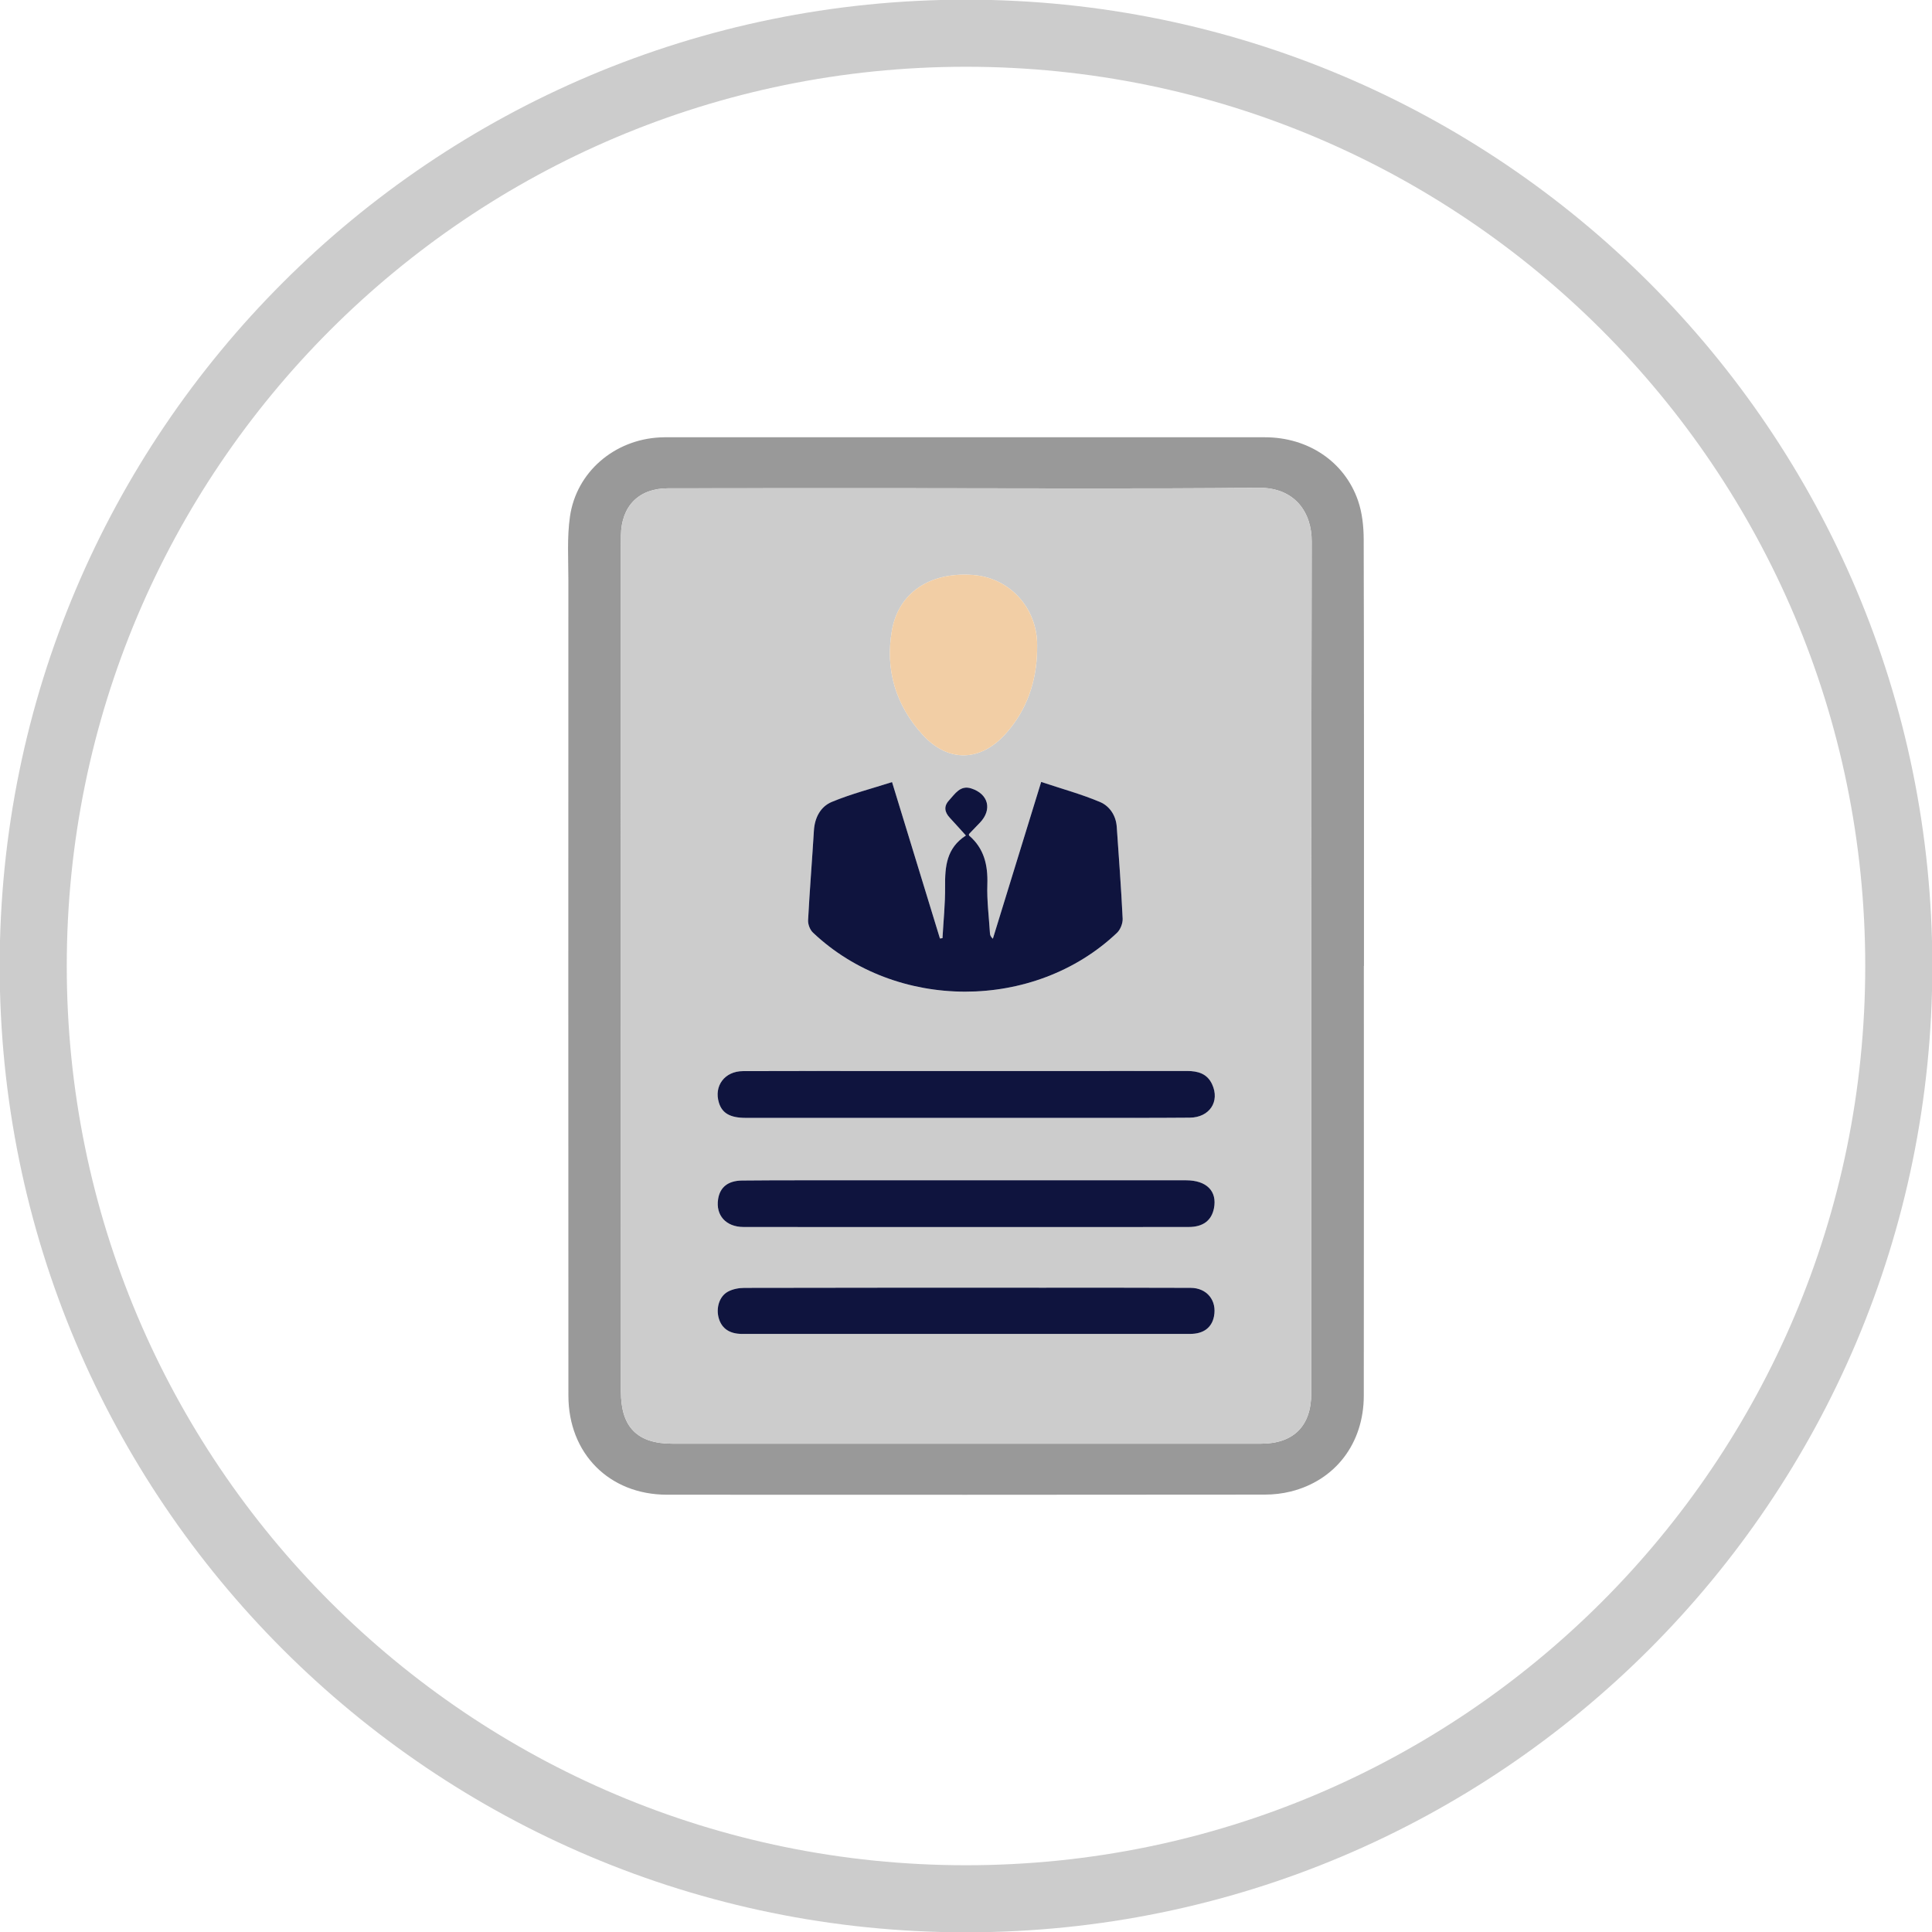
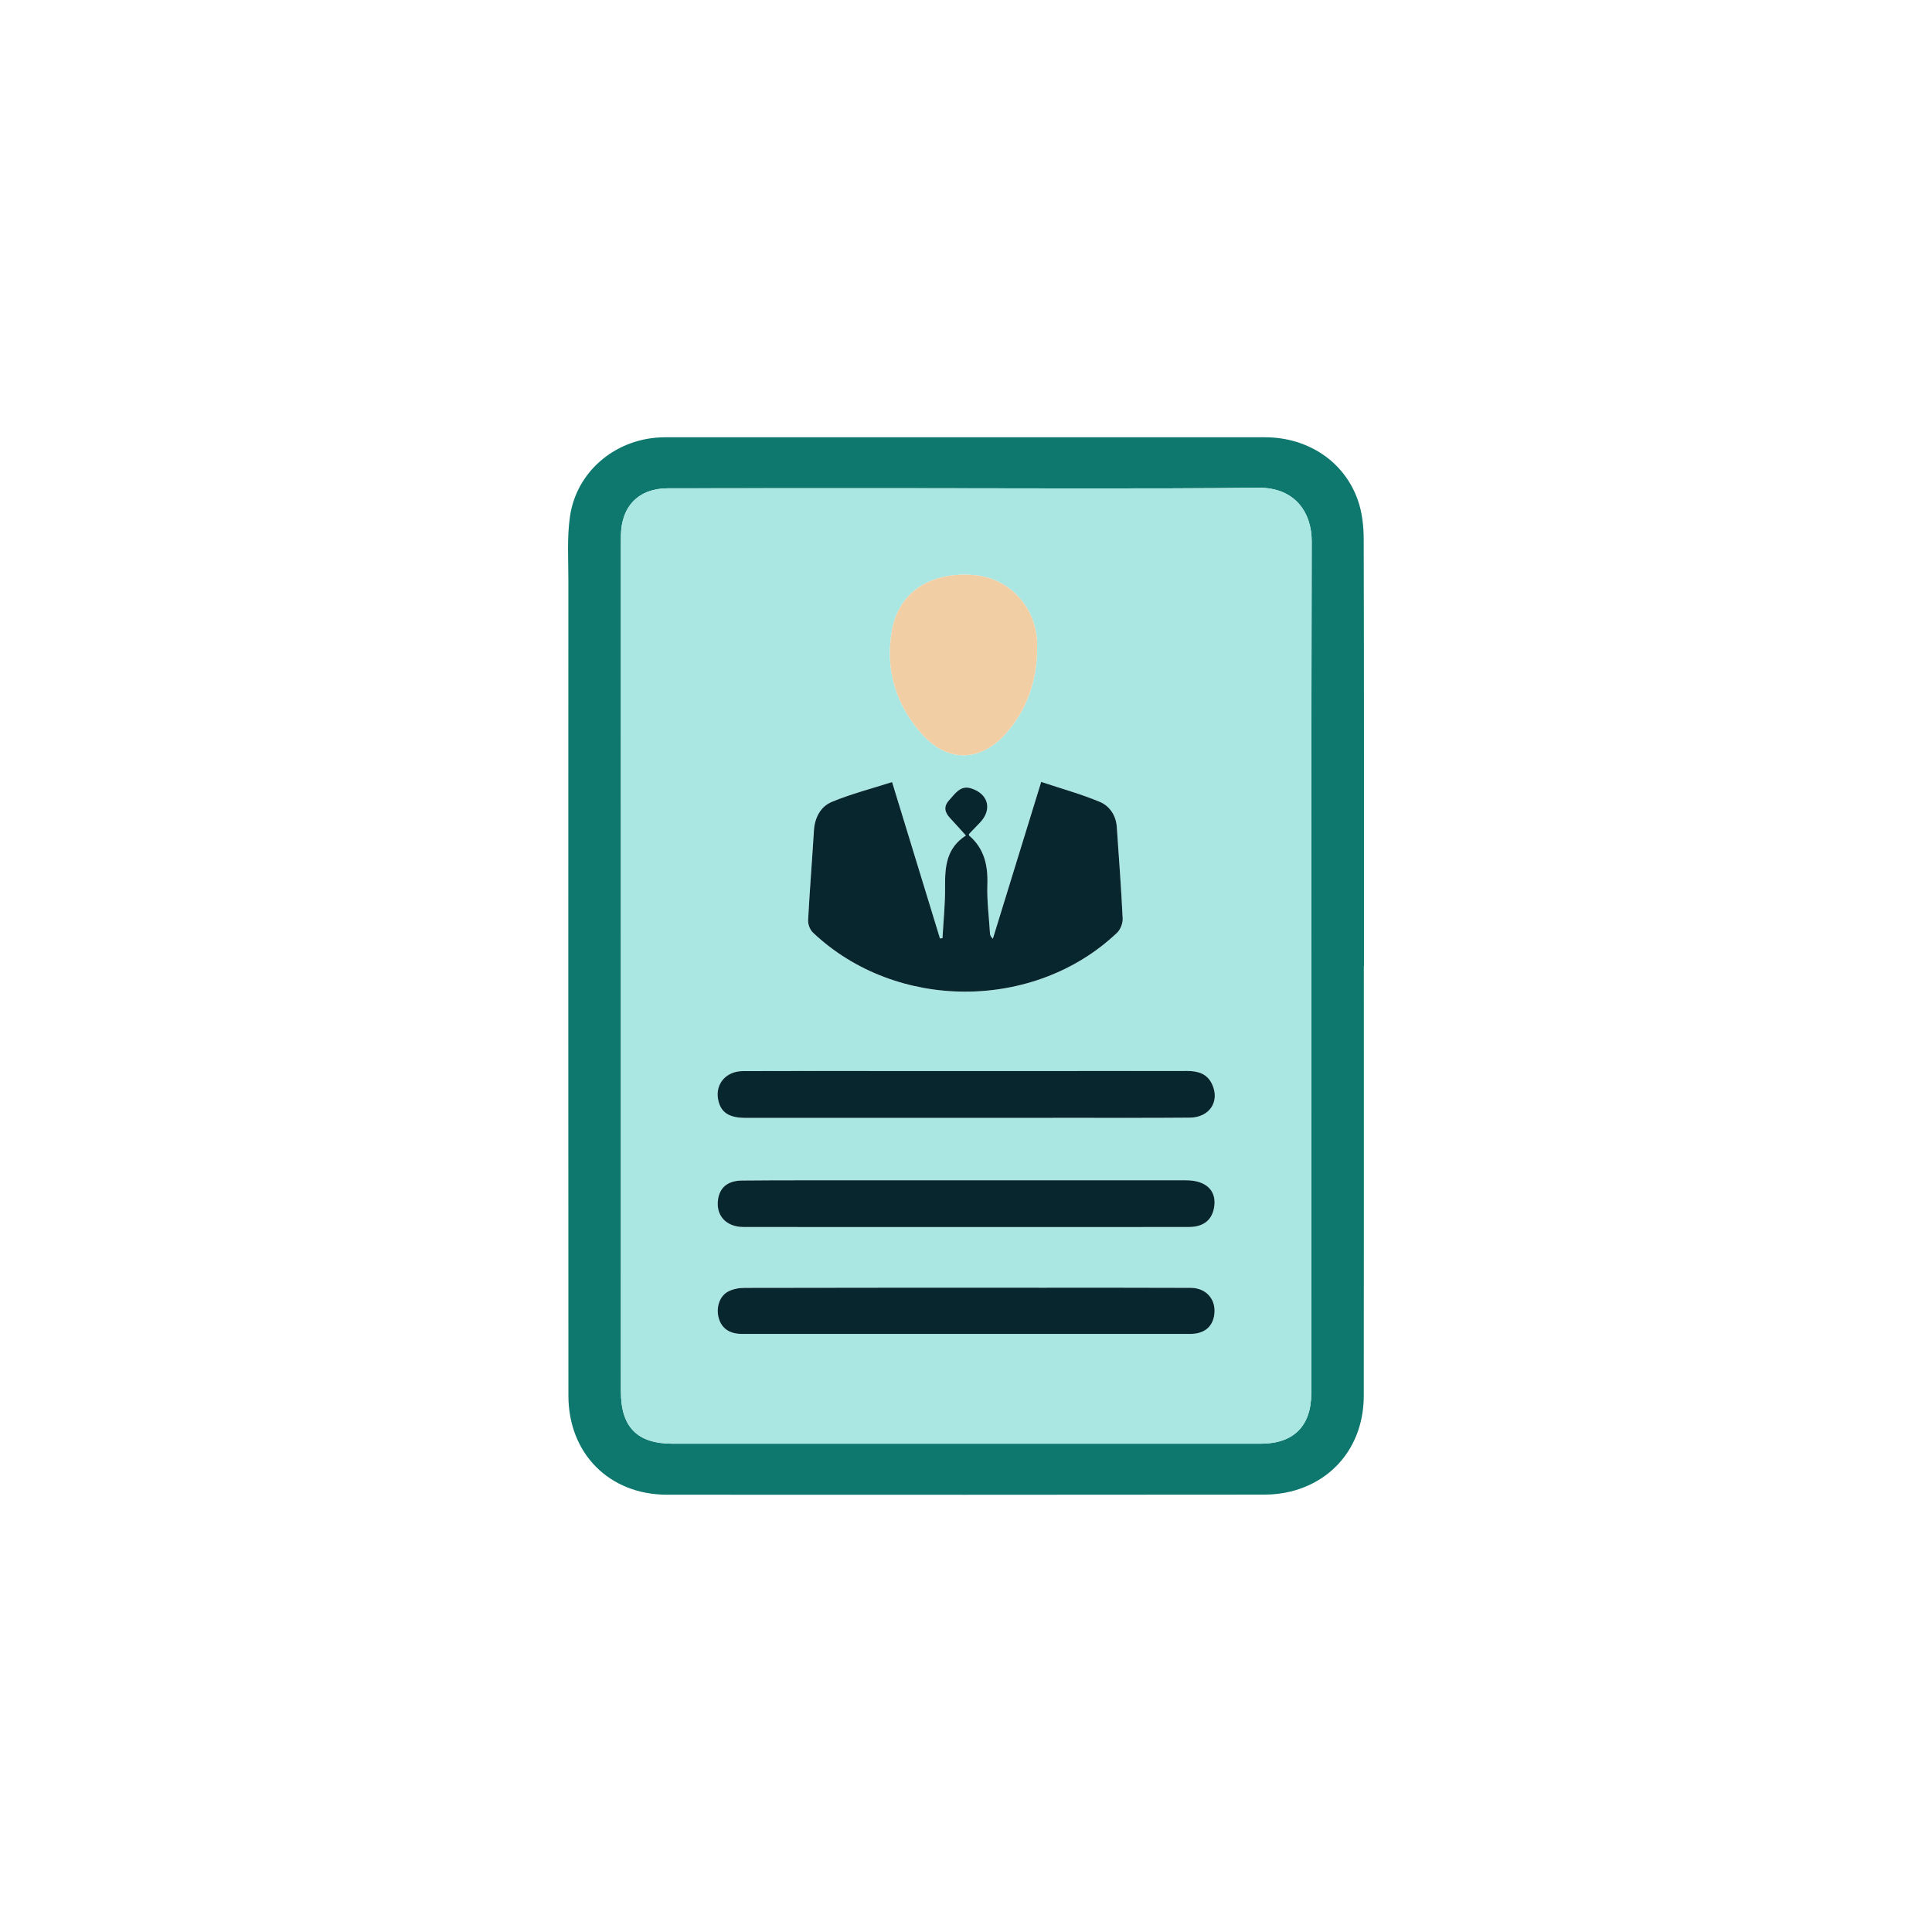
<svg xmlns="http://www.w3.org/2000/svg" version="1.1" id="Layer_1" x="0px" y="0px" width="144px" height="144px" viewBox="0 0 144 144" enable-background="new 0 0 144 144" xml:space="preserve">
-   <g id="Layer_1_1_">
-     <g>
-       <path fill="#999999" d="M101.653,71.998c0,10.672,0.008,21.352-0.004,32.026c-0.002,3.549-2.117,6.318-5.445,7.145    c-0.623,0.154-1.283,0.23-1.924,0.23c-14.858,0.014-29.716,0.018-44.573,0.008c-4.292-0.004-7.339-3.063-7.341-7.385    c-0.01-20.26-0.008-40.52-0.002-60.779c0-1.583-0.107-3.19,0.118-4.745c0.479-3.318,3.306-5.718,6.686-5.895    c0.208-0.011,0.415-0.013,0.624-0.013c14.831,0,29.662-0.003,44.494,0.002c3.202,0.001,5.922,1.806,6.93,4.713    c0.315,0.909,0.424,1.931,0.426,2.901c0.028,10.597,0.02,21.194,0.02,31.792C101.657,71.998,101.655,71.998,101.653,71.998z     M46.279,71.932c0,10.597,0,21.195,0.001,31.791c0,2.645,1.221,3.881,3.832,3.881c14.625,0,29.248,0,43.871,0    c2.432,0,3.75-1.32,3.75-3.752c0.002-21.17-0.016-42.337,0.033-63.505c0.006-2.083-1.191-4.019-3.969-3.991    c-8.701,0.088-17.403,0.033-26.104,0.033c-5.973,0.001-11.947-0.006-17.922,0.008c-2.167,0.005-3.461,1.332-3.49,3.511    c-0.004,0.285-0.003,0.571-0.003,0.856C46.279,51.153,46.279,61.542,46.279,71.932z" />
-       <path fill="#CCCCCC" d="M46.279,71.932c0-10.39,0-20.779,0.001-31.169c0-0.286-0.001-0.572,0.003-0.856    c0.028-2.179,1.323-3.506,3.49-3.511c5.974-0.015,11.948-0.007,17.923-0.008c8.699,0,17.401,0.057,26.102-0.033    c2.778-0.027,3.976,1.909,3.97,3.991c-0.048,21.168-0.03,42.335-0.032,63.505c0,2.432-1.319,3.752-3.751,3.752    c-14.624,0-29.247,0-43.87,0c-2.611,0-3.833-1.236-3.833-3.881C46.279,93.127,46.279,82.529,46.279,71.932z M70.248,69.924    c-0.063,0.01-0.126,0.02-0.19,0.029c-1.169-3.818-2.338-7.635-3.57-11.658c-1.518,0.486-3.045,0.877-4.486,1.476    c-0.836,0.346-1.278,1.165-1.338,2.136c-0.135,2.229-0.314,4.453-0.434,6.681c-0.016,0.307,0.142,0.717,0.363,0.926    c6.186,5.863,16.492,5.871,22.665,0.013c0.253-0.241,0.435-0.709,0.418-1.061c-0.11-2.281-0.283-4.56-0.44-6.838    c-0.06-0.856-0.54-1.55-1.252-1.851c-1.391-0.585-2.859-0.986-4.381-1.493c-1.242,4.033-2.422,7.86-3.601,11.688    c-0.167-0.153-0.207-0.276-0.216-0.401c-0.074-1.219-0.236-2.44-0.194-3.653c0.046-1.429-0.237-2.667-1.354-3.632    c-0.026-0.024-0.016-0.096-0.016-0.117c0.281-0.293,0.55-0.572,0.819-0.852c0.925-0.967,0.64-2.134-0.65-2.549    c-0.82-0.264-1.208,0.404-1.656,0.889c-0.413,0.448-0.329,0.884,0.065,1.306c0.381,0.407,0.752,0.826,1.193,1.313    c-1.459,0.938-1.563,2.326-1.551,3.809C70.454,67.363,70.319,68.643,70.248,69.924z M72.011,83.32c2.778,0,5.557,0.002,8.334,0    c2.778,0,5.557,0.012,8.334-0.014c1.475-0.014,2.26-1.207,1.665-2.492c-0.365-0.787-1.048-0.988-1.864-0.988    c-7.787,0.01-15.578,0.004-23.367,0.004c-3.244,0-6.49-0.008-9.735,0.006c-1.364,0.006-2.177,1.1-1.794,2.354    c0.242,0.785,0.836,1.129,1.992,1.131C61.055,83.322,66.532,83.32,72.011,83.32z M71.931,91.457c0.907,0,1.817,0,2.725,0    c4.646,0,9.295,0.004,13.941-0.004c1.064,0,1.699-0.479,1.88-1.383c0.259-1.283-0.543-2.098-2.077-2.098    c-9.347,0-18.691,0-28.039,0c-1.687,0-3.375-0.004-5.063,0.018c-1.041,0.016-1.639,0.502-1.777,1.383    c-0.189,1.211,0.586,2.078,1.895,2.08C60.921,91.461,66.425,91.457,71.931,91.457z M71.978,99.422c1.531,0,3.064,0.002,4.596,0    c4.049,0,8.1,0.002,12.15-0.002c0.98-0.002,1.597-0.471,1.761-1.307c0.229-1.176-0.519-2.121-1.737-2.125    c-3.659-0.016-7.321-0.01-10.98-0.01c-7.426-0.002-14.85-0.006-22.275,0.012c-0.422,0-0.891,0.088-1.254,0.291    c-0.643,0.357-0.885,1.242-0.659,1.994c0.226,0.75,0.808,1.146,1.732,1.146C60.866,99.426,66.421,99.422,71.978,99.422z     M77.301,48.479c0-0.234,0.012-0.468-0.002-0.7c-0.157-2.678-2.176-4.742-4.814-4.927c-3.183-0.223-5.519,1.324-6.009,4.152    c-0.51,2.93,0.295,5.576,2.297,7.768c1.904,2.084,4.322,2.014,6.205-0.105C76.537,52.911,77.254,50.813,77.301,48.479z" />
-       <path fill="#0F143E" d="M70.248,69.924c0.07-1.279,0.206-2.561,0.194-3.841c-0.013-1.482,0.092-2.871,1.551-3.809    c-0.441-0.486-0.813-0.905-1.193-1.313c-0.395-0.422-0.479-0.858-0.065-1.306c0.448-0.485,0.836-1.153,1.656-0.89    c1.29,0.415,1.574,1.583,0.65,2.549c-0.269,0.281-0.538,0.559-0.819,0.852c0,0.021-0.012,0.093,0.016,0.117    c1.117,0.963,1.4,2.202,1.354,3.632c-0.042,1.214,0.12,2.434,0.194,3.653c0.009,0.124,0.049,0.247,0.216,0.401    c1.177-3.828,2.358-7.655,3.601-11.688c1.521,0.507,2.99,0.908,4.381,1.493c0.712,0.301,1.192,0.995,1.252,1.851    c0.157,2.279,0.33,4.557,0.44,6.837c0.018,0.352-0.165,0.82-0.418,1.062c-6.172,5.858-16.479,5.85-22.665-0.013    c-0.223-0.209-0.379-0.618-0.363-0.926c0.118-2.228,0.299-4.453,0.434-6.681c0.06-0.971,0.502-1.791,1.338-2.136    c1.441-0.598,2.969-0.989,4.486-1.476c1.232,4.023,2.402,7.84,3.57,11.658C70.122,69.943,70.185,69.934,70.248,69.924z" />
-       <path fill="#0F143E" d="M72.011,83.32c-5.478,0-10.956,0.002-16.436,0c-1.156-0.002-1.75-0.346-1.992-1.131    c-0.384-1.254,0.43-2.348,1.794-2.354c3.245-0.014,6.491-0.006,9.735-0.006c7.789,0,15.578,0.006,23.367-0.004    c0.816,0,1.499,0.201,1.864,0.988c0.597,1.285-0.188,2.479-1.665,2.492c-2.777,0.023-5.556,0.014-8.334,0.014    C77.567,83.322,74.787,83.32,72.011,83.32z" />
-       <path fill="#0F143E" d="M71.931,91.457c-5.506,0-11.009,0.004-16.514-0.004c-1.307-0.002-2.084-0.869-1.893-2.08    c0.137-0.883,0.735-1.369,1.777-1.383c1.687-0.021,3.375-0.018,5.062-0.018c9.347,0,18.692,0,28.04,0    c1.533,0,2.334,0.814,2.076,2.098c-0.182,0.902-0.814,1.383-1.88,1.383c-4.647,0.008-9.294,0.004-13.94,0.004    C73.749,91.457,72.838,91.457,71.931,91.457z" />
-       <path fill="#0F143E" d="M71.978,99.422c-5.555,0-11.111,0.004-16.667,0c-0.925,0-1.507-0.396-1.732-1.146    c-0.226-0.752,0.017-1.635,0.659-1.994c0.362-0.203,0.832-0.291,1.254-0.291c7.426-0.018,14.85-0.014,22.275-0.012    c3.659,0,7.321-0.006,10.98,0.01c1.217,0.004,1.967,0.947,1.737,2.125c-0.164,0.838-0.78,1.305-1.761,1.307    c-4.051,0.004-8.102,0.002-12.15,0.002C75.04,99.424,73.507,99.422,71.978,99.422z" />
-       <path fill="#F2CEA5" d="M77.301,48.479c-0.047,2.333-0.764,4.433-2.323,6.188c-1.882,2.119-4.303,2.189-6.206,0.105    c-2.001-2.192-2.807-4.837-2.298-7.768c0.49-2.828,2.828-4.375,6.01-4.152c2.64,0.186,4.658,2.249,4.813,4.927    C77.312,48.012,77.301,48.246,77.301,48.479z" />
-     </g>
-   </g>
-   <g id="circle">
-     <circle fill="none" stroke="#CCCCCC" stroke-width="5" cx="72" cy="72" r="69.524" />
+   <g>
+     <path fill="#0E786F" d="M101.652,71.998c0,10.672,0.009,21.352-0.004,32.026c-0.002,3.549-2.116,6.318-5.444,7.145   c-0.623,0.154-1.283,0.23-1.925,0.23c-14.857,0.014-29.715,0.018-44.572,0.008c-4.292-0.004-7.339-3.063-7.341-7.385   c-0.011-20.26-0.009-40.52-0.003-60.779c0-1.583-0.106-3.19,0.119-4.745c0.479-3.318,3.306-5.718,6.686-5.895   c0.208-0.011,0.415-0.013,0.624-0.013c14.831,0,29.662-0.003,44.494,0.002c3.202,0.001,5.922,1.806,6.93,4.713   c0.315,0.909,0.425,1.931,0.427,2.901c0.027,10.597,0.02,21.194,0.02,31.792C101.657,71.998,101.654,71.998,101.652,71.998z    M46.279,71.932c0,10.598,0,21.195,0,31.791c0,2.645,1.222,3.881,3.832,3.881c14.625,0,29.248,0,43.871,0   c2.433,0,3.75-1.32,3.75-3.752c0.002-21.17-0.016-42.337,0.033-63.505c0.006-2.083-1.19-4.019-3.969-3.991   c-8.701,0.088-17.402,0.033-26.104,0.033c-5.973,0.001-11.947-0.006-17.922,0.008c-2.168,0.005-3.461,1.332-3.49,3.511   c-0.004,0.285-0.004,0.571-0.004,0.856C46.279,51.152,46.279,61.542,46.279,71.932z" />
+     <path fill="#AAE7E3" d="M46.279,71.932c0-10.39,0-20.779,0-31.169c0-0.286,0-0.572,0.004-0.856c0.027-2.179,1.322-3.506,3.49-3.511   c5.974-0.015,11.947-0.007,17.922-0.008c8.699,0,17.402,0.057,26.103-0.033c2.778-0.027,3.976,1.909,3.97,3.991   c-0.047,21.168-0.029,42.336-0.031,63.506c0,2.432-1.319,3.752-3.752,3.752c-14.623,0-29.246,0-43.869,0   c-2.611,0-3.833-1.236-3.833-3.881C46.279,93.127,46.279,82.529,46.279,71.932z M70.248,69.923c-0.063,0.01-0.126,0.02-0.189,0.029   c-1.17-3.818-2.338-7.635-3.57-11.658c-1.518,0.486-3.045,0.877-4.486,1.476c-0.836,0.346-1.277,1.165-1.338,2.136   c-0.135,2.229-0.314,4.453-0.434,6.681c-0.017,0.307,0.142,0.717,0.362,0.926c6.187,5.863,16.492,5.871,22.665,0.013   c0.253-0.241,0.436-0.709,0.418-1.061c-0.109-2.281-0.283-4.56-0.439-6.838c-0.061-0.856-0.541-1.55-1.252-1.851   c-1.392-0.585-2.859-0.986-4.381-1.493c-1.242,4.033-2.422,7.86-3.602,11.688c-0.167-0.153-0.207-0.276-0.216-0.401   c-0.074-1.219-0.236-2.44-0.194-3.653c0.047-1.429-0.236-2.667-1.354-3.632c-0.026-0.024-0.016-0.096-0.016-0.117   c0.28-0.293,0.549-0.572,0.818-0.852c0.925-0.967,0.641-2.134-0.65-2.549c-0.82-0.264-1.207,0.404-1.656,0.889   c-0.412,0.448-0.328,0.884,0.065,1.306c0.382,0.407,0.752,0.826,1.193,1.313c-1.459,0.938-1.563,2.326-1.552,3.809   C70.454,67.362,70.318,68.643,70.248,69.923z M72.012,83.32c2.777,0,5.557,0.002,8.334,0c2.777,0,5.557,0.012,8.334-0.014   c1.475-0.016,2.26-1.207,1.664-2.492c-0.365-0.787-1.048-0.988-1.863-0.988c-7.787,0.01-15.578,0.004-23.367,0.004   c-3.244,0-6.49-0.008-9.735,0.006c-1.364,0.006-2.177,1.1-1.794,2.354c0.242,0.785,0.836,1.129,1.992,1.131   C61.055,83.322,66.532,83.32,72.012,83.32z M71.932,91.457c0.906,0,1.816,0,2.725,0c4.646,0,9.295,0.004,13.941-0.004   c1.063,0,1.698-0.479,1.879-1.383c0.26-1.283-0.543-2.098-2.076-2.098c-9.348,0-18.691,0-28.039,0   c-1.688,0-3.375-0.006-5.063,0.018c-1.041,0.016-1.639,0.502-1.776,1.383c-0.189,1.211,0.586,2.078,1.895,2.08   C60.921,91.461,66.425,91.457,71.932,91.457z M71.979,99.422c1.53,0,3.063,0.002,4.596,0c4.049,0,8.1,0.002,12.15-0.002   c0.979-0.002,1.596-0.471,1.76-1.307c0.229-1.176-0.519-2.121-1.736-2.125c-3.659-0.016-7.321-0.01-10.98-0.01   c-7.426-0.002-14.85-0.006-22.274,0.012c-0.423,0-0.892,0.088-1.255,0.291c-0.643,0.357-0.885,1.242-0.658,1.994   c0.227,0.75,0.809,1.145,1.732,1.145C60.866,99.426,66.421,99.422,71.979,99.422z M77.301,48.479c0-0.234,0.012-0.468-0.002-0.7   c-0.156-2.678-2.176-4.742-4.814-4.927c-3.183-0.223-5.519,1.324-6.008,4.152c-0.511,2.93,0.295,5.576,2.297,7.768   c1.903,2.084,4.322,2.014,6.205-0.105C76.537,52.911,77.254,50.813,77.301,48.479z" />
+     <path fill="#07262D" d="M70.248,69.923c0.07-1.279,0.206-2.561,0.193-3.841c-0.012-1.482,0.093-2.871,1.552-3.809   c-0.441-0.486-0.813-0.905-1.193-1.313c-0.396-0.422-0.479-0.858-0.065-1.306c0.449-0.485,0.836-1.153,1.656-0.89   c1.291,0.415,1.574,1.583,0.65,2.549c-0.27,0.281-0.538,0.559-0.818,0.852c0,0.021-0.013,0.093,0.016,0.117   c1.117,0.963,1.4,2.202,1.354,3.632c-0.042,1.214,0.12,2.434,0.194,3.653c0.009,0.124,0.049,0.247,0.216,0.401   c1.178-3.828,2.357-7.655,3.602-11.688c1.521,0.507,2.989,0.908,4.381,1.493c0.711,0.301,1.191,0.995,1.252,1.851   c0.156,2.279,0.33,4.557,0.439,6.837c0.018,0.352-0.165,0.82-0.418,1.062c-6.172,5.857-16.479,5.85-22.665-0.013   c-0.223-0.209-0.379-0.618-0.362-0.926c0.117-2.228,0.299-4.453,0.434-6.681c0.061-0.971,0.502-1.791,1.338-2.136   c1.441-0.598,2.969-0.989,4.486-1.476c1.232,4.023,2.402,7.84,3.57,11.658C70.122,69.942,70.186,69.934,70.248,69.923z" />
+     <path fill="#07262D" d="M72.012,83.32c-5.479,0-10.957,0.002-16.437,0c-1.156-0.002-1.75-0.346-1.992-1.131   c-0.384-1.254,0.431-2.35,1.794-2.355c3.245-0.014,6.491-0.006,9.734-0.006c7.789,0,15.578,0.006,23.367-0.004   c0.816,0,1.5,0.201,1.864,0.988c0.597,1.285-0.188,2.479-1.665,2.492c-2.777,0.023-5.556,0.014-8.334,0.014   C77.566,83.322,74.787,83.32,72.012,83.32z" />
+     <path fill="#07262D" d="M71.932,91.457c-5.507,0-11.01,0.004-16.515-0.004c-1.308-0.002-2.084-0.869-1.894-2.08   c0.138-0.883,0.735-1.369,1.777-1.383c1.688-0.021,3.375-0.018,5.063-0.018c9.347,0,18.691,0,28.039,0   c1.533,0,2.334,0.813,2.076,2.098c-0.182,0.902-0.813,1.383-1.879,1.383c-4.647,0.008-9.295,0.004-13.94,0.004   C73.749,91.457,72.838,91.457,71.932,91.457z" />
+     <path fill="#07262D" d="M71.979,99.422c-5.556,0-11.111,0.004-16.668,0c-0.924,0-1.506-0.396-1.731-1.146   c-0.226-0.752,0.017-1.635,0.659-1.994c0.361-0.203,0.832-0.291,1.254-0.291c7.426-0.018,14.85-0.014,22.275-0.012   c3.658,0,7.32-0.006,10.979,0.01c1.217,0.004,1.967,0.947,1.737,2.125c-0.164,0.838-0.78,1.305-1.762,1.307   c-4.051,0.004-8.102,0.002-12.149,0.002C75.04,99.424,73.507,99.422,71.979,99.422z" />
+     <path fill="#F2CEA5" d="M77.301,48.479c-0.047,2.333-0.764,4.433-2.322,6.188c-1.883,2.119-4.304,2.189-6.207,0.105   c-2-2.192-2.807-4.837-2.297-7.768c0.489-2.828,2.827-4.375,6.01-4.152c2.64,0.186,4.658,2.249,4.813,4.927   C77.313,48.012,77.301,48.246,77.301,48.479z" />
  </g>
</svg>
